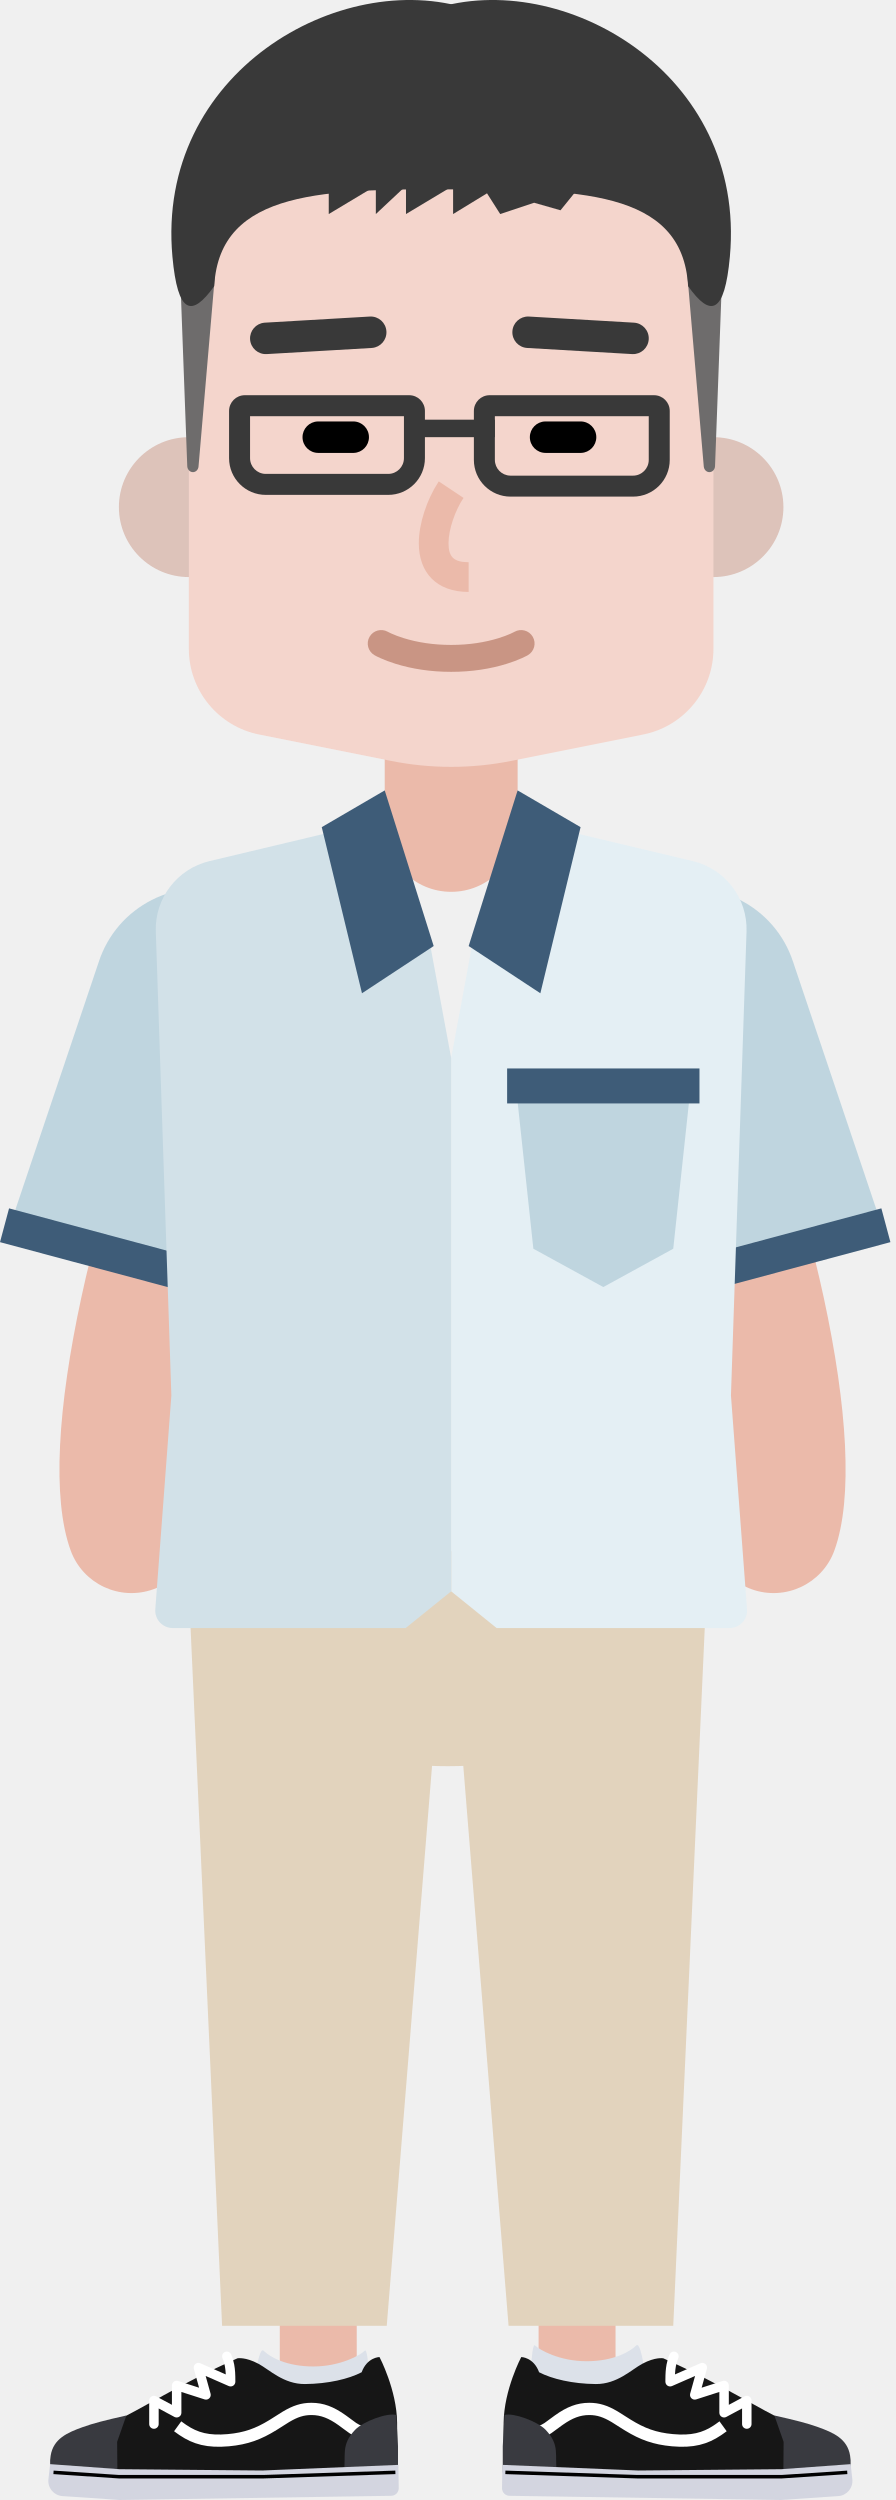
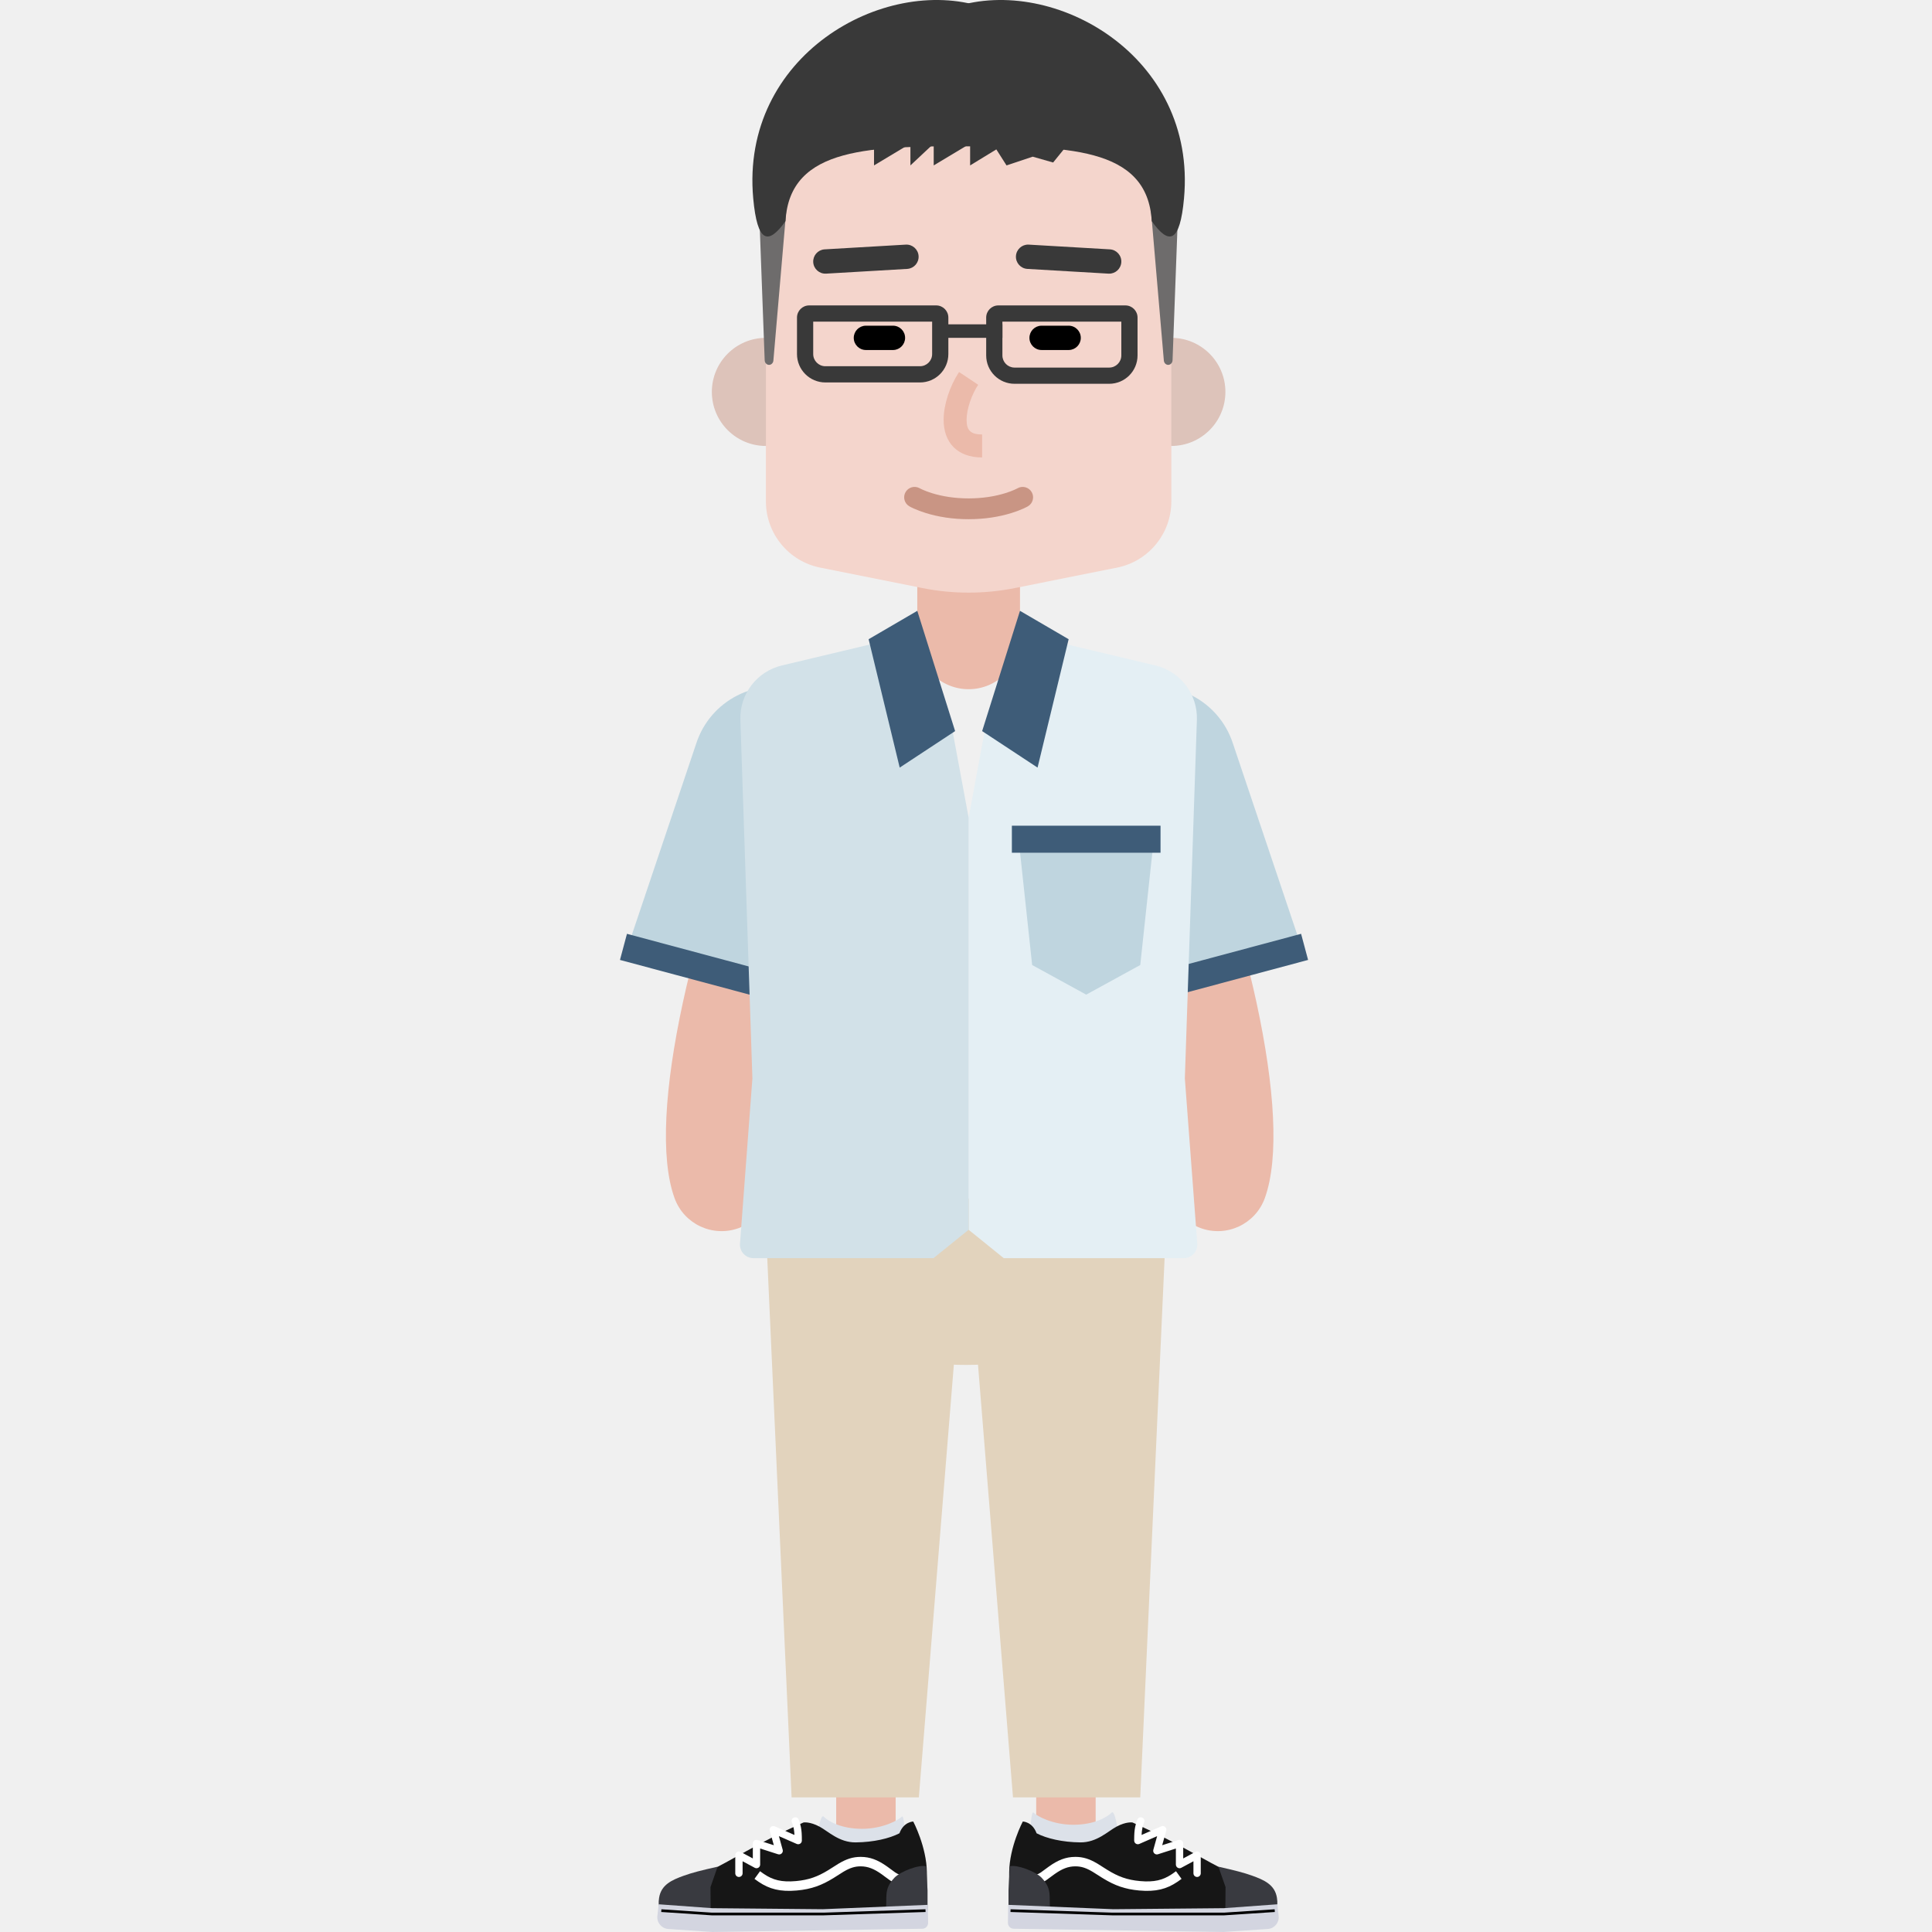
- <svg xmlns="http://www.w3.org/2000/svg" width="48" height="134" viewBox="0 0 48 134" fill="none">
+ <svg xmlns="http://www.w3.org/2000/svg" width="10" height="10" viewBox="0 0 48 134" fill="none">
  <path d="M30.931 104.416C32.058 104.416 32.974 105.321 32.993 106.444L32.993 106.478V127.849C32.993 128.987 32.07 129.911 30.931 129.911C29.803 129.911 28.887 129.006 28.869 127.883L28.869 127.849V106.478C28.869 105.339 29.792 104.416 30.931 104.416Z" fill="#EBBAAA" />
  <path d="M17.059 104.416C18.186 104.416 19.102 105.321 19.121 106.444L19.121 106.478V129.489C19.121 130.628 18.198 131.551 17.059 131.551C15.931 131.551 15.015 130.646 14.997 129.523L14.997 129.489V106.478C14.997 105.339 15.92 104.416 17.059 104.416Z" fill="#EBBAAA" />
  <path d="M28.4 128.582C28.4 128.582 28.447 125.482 28.681 125.716C28.914 125.952 29.989 126.562 31.439 126.562C32.888 126.562 33.776 126.045 34.103 125.716C34.431 125.388 34.735 128.582 34.735 128.582H28.4Z" fill="#DCE1E9" />
  <path d="M19.832 128.863C19.832 128.863 19.785 125.763 19.551 125.998C19.317 126.233 18.243 126.843 16.793 126.843C15.344 126.843 14.456 126.327 14.129 125.998C13.801 125.669 13.497 128.863 13.497 128.863H19.832Z" fill="#DCE1E9" />
  <path d="M23.995 94.668C29.948 94.668 34.774 92.465 34.774 89.747C34.774 87.03 29.948 84.826 23.995 84.826C18.042 84.826 13.216 87.03 13.216 89.747C13.216 92.465 18.042 94.668 23.995 94.668Z" fill="#E2D3BD" />
  <path d="M23.901 83.139H37.961L36.086 124.662H27.259L23.901 83.139Z" fill="#E2D3BD" />
  <path d="M24.089 83.139H10.029L11.904 124.662H20.73L24.089 83.139Z" fill="#E2D3BD" />
  <path d="M44.561 133.312C44.579 131.175 44.286 130.806 42.416 129.932C40.547 129.059 38.785 127.844 35.55 126.404C35.55 126.404 35.124 126.325 34.431 126.697C33.84 127.014 33.08 127.794 31.935 127.785C30.692 127.774 29.584 127.512 28.896 127.153C28.599 126.343 27.939 126.338 27.939 126.338C27.939 126.338 27.01 128.094 26.995 129.86C26.979 131.625 26.981 133.159 26.981 133.159L44.561 133.312Z" fill="#161616" />
  <path d="M31.587 128.79C32.124 128.79 32.558 128.932 33.075 129.234L33.125 129.263C33.266 129.347 33.742 129.653 33.803 129.691C34.542 130.149 35.164 130.386 36.069 130.468C37.058 130.558 37.661 130.396 38.251 130.006L38.284 129.983C38.311 129.965 38.338 129.947 38.367 129.927L38.48 129.845L38.565 129.784L38.95 130.315L38.809 130.417L38.743 130.464C38.712 130.486 38.682 130.507 38.652 130.527C37.929 131.015 37.173 131.227 36.01 131.121C35.015 131.031 34.308 130.769 33.512 130.282L33.416 130.223C33.284 130.139 32.928 129.911 32.802 129.835L32.789 129.827C32.343 129.561 32.007 129.446 31.587 129.446C31.091 129.446 30.676 129.613 30.182 129.958L30.118 130.003C30.017 130.077 29.662 130.343 29.56 130.412C29.331 130.565 29.145 130.649 28.946 130.656L28.916 130.657V130.001C28.96 130.001 29.043 129.966 29.171 129.882L29.194 129.867C29.286 129.805 29.675 129.513 29.755 129.456C30.37 129.018 30.915 128.79 31.587 128.79Z" fill="white" />
  <path d="M35.89 126.195C35.947 126.067 36.097 126.009 36.225 126.067C36.353 126.124 36.41 126.274 36.353 126.402C36.298 126.525 36.257 126.665 36.228 126.822C36.203 126.959 36.188 127.086 36.181 127.237L36.179 127.269L37.542 126.671C37.733 126.587 37.936 126.757 37.892 126.957L37.888 126.972L37.608 127.981L38.734 127.62C38.892 127.569 39.054 127.682 39.064 127.846L39.065 127.862L39.065 128.899L39.909 128.445C40.073 128.357 40.271 128.47 40.282 128.653L40.282 128.669V129.929C40.282 130.069 40.169 130.183 40.029 130.183C39.894 130.183 39.783 130.078 39.776 129.945L39.775 129.929L39.775 129.093L38.931 129.547C38.767 129.636 38.569 129.522 38.558 129.34L38.557 129.324L38.557 128.209L37.315 128.608C37.128 128.668 36.949 128.501 36.99 128.313L36.993 128.298L37.256 127.351L36.021 127.892C35.858 127.964 35.676 127.85 35.666 127.676L35.665 127.66L35.665 127.564C35.667 127.21 35.681 126.992 35.729 126.73C35.765 126.536 35.817 126.357 35.89 126.195Z" fill="white" />
  <path d="M43.853 130.095C43.279 129.889 42.672 129.732 41.507 129.47L42.002 130.886L41.988 132.5L45.303 132.529C45.439 132.53 45.681 132.351 45.565 131.624C45.421 130.715 44.668 130.389 43.853 130.095Z" fill="#393A40" />
  <path d="M29.244 130.236C28.825 129.794 27.51 129.304 27.041 129.444L26.948 131.121L26.948 132.528C29.644 132.528 29.853 132.528 29.853 132.528C29.709 131.619 30.041 131.074 29.244 130.236Z" fill="#393A40" />
  <path d="M26.908 133.363L26.928 132.117L34.221 132.419L41.888 132.348L45.595 132.078L45.685 132.89C45.736 133.349 45.395 133.758 44.934 133.79L41.869 134L27.308 133.775C27.084 133.771 26.905 133.587 26.908 133.363Z" fill="#D3D5E0" />
  <path d="M27.091 132.424L34.165 132.658L41.892 132.658L45.407 132.425L45.419 132.612L41.898 132.845L34.162 132.845L27.085 132.612L27.091 132.424Z" fill="black" />
  <path d="M3.719 133.312C3.701 131.175 3.994 130.806 5.864 129.932C7.734 129.059 9.495 127.844 12.73 126.404C12.73 126.404 13.156 126.325 13.849 126.697C14.441 127.014 15.2 127.794 16.345 127.785C17.588 127.774 18.696 127.512 19.384 127.153C19.682 126.343 20.341 126.338 20.341 126.338C20.341 126.338 21.27 128.094 21.285 129.86C21.301 131.625 21.299 133.159 21.299 133.159L3.719 133.312Z" fill="#161616" />
  <path d="M16.693 128.79C17.348 128.79 17.882 129.006 18.478 129.423L18.547 129.471C18.659 129.553 19.001 129.81 19.087 129.867C19.22 129.956 19.307 129.996 19.356 130L19.364 130.001V130.657C19.164 130.657 18.98 130.581 18.755 130.434L18.721 130.412C18.611 130.338 18.212 130.038 18.145 129.99C17.63 129.624 17.204 129.446 16.693 129.446C16.288 129.446 15.961 129.553 15.537 129.8L15.491 129.827C15.362 129.904 14.892 130.206 14.823 130.249C14.004 130.757 13.288 131.029 12.271 131.121C11.108 131.227 10.351 131.015 9.629 130.527L9.568 130.485C9.548 130.471 9.527 130.457 9.505 130.441L9.33 130.315L9.715 129.784L9.854 129.884L9.914 129.927C9.933 129.94 9.951 129.953 9.969 129.965L9.996 129.983C10.597 130.389 11.204 130.559 12.211 130.468C13.095 130.388 13.709 130.16 14.425 129.723L14.515 129.667C14.646 129.584 15.031 129.337 15.155 129.263C15.695 128.942 16.139 128.79 16.693 128.79Z" fill="white" />
  <path d="M12.055 126.067C12.182 126.009 12.332 126.067 12.39 126.195C12.463 126.357 12.515 126.536 12.551 126.73C12.603 127.015 12.615 127.248 12.615 127.66C12.615 127.838 12.438 127.959 12.274 127.898L12.259 127.892L11.023 127.351L11.286 128.298C11.339 128.488 11.166 128.66 10.979 128.612L10.964 128.608L9.722 128.209L9.723 129.324C9.723 129.51 9.529 129.631 9.363 129.554L9.349 129.547L8.505 129.093L8.505 129.929C8.505 130.064 8.399 130.175 8.266 130.183L8.251 130.183C8.116 130.183 8.006 130.078 7.998 129.945L7.997 129.929V128.669C7.997 128.482 8.191 128.361 8.357 128.438L8.371 128.445L9.215 128.899L9.215 127.862C9.215 127.695 9.372 127.575 9.531 127.616L9.546 127.62L10.671 127.981L10.391 126.972C10.335 126.77 10.532 126.594 10.724 126.666L10.738 126.671L12.101 127.269L12.099 127.237C12.092 127.096 12.079 126.977 12.057 126.851L12.052 126.822C12.023 126.665 11.982 126.525 11.927 126.402C11.869 126.274 11.927 126.124 12.055 126.067Z" fill="white" />
  <path d="M4.427 130.095C5.001 129.889 5.608 129.732 6.773 129.47L6.278 130.886L6.292 132.5L2.977 132.529C2.841 132.53 2.6 132.351 2.715 131.624C2.859 130.715 3.612 130.389 4.427 130.095Z" fill="#393A40" />
  <path d="M19.036 130.236C19.455 129.794 20.77 129.304 21.239 129.444L21.333 131.121V132.528C18.636 132.528 18.427 132.528 18.427 132.528C18.571 131.619 18.24 131.074 19.036 130.236Z" fill="#393A40" />
  <path d="M21.372 133.363L21.352 132.117L14.06 132.419L6.392 132.348L2.685 132.078L2.595 132.89C2.544 133.349 2.885 133.758 3.346 133.79L6.411 134L20.972 133.775C21.197 133.771 21.375 133.587 21.372 133.363Z" fill="#D3D5E0" />
  <path d="M21.189 132.424L21.195 132.612L14.115 132.845L6.376 132.845L2.862 132.612L2.874 132.425L6.383 132.658L14.112 132.658L21.189 132.424Z" fill="black" />
  <path d="M34.136 53.218C35.804 52.277 37.92 52.866 38.861 54.535C41.014 58.351 42.939 63.933 44.151 69.543C45.413 75.387 45.74 80.31 44.723 83.106C44.069 84.906 42.079 85.834 40.279 85.18C38.497 84.532 37.569 82.575 38.185 80.79L38.205 80.735C38.224 80.683 38.249 80.587 38.274 80.453L38.279 80.423C38.315 80.225 38.343 79.983 38.362 79.701C38.403 79.079 38.396 78.31 38.337 77.426C38.218 75.63 37.894 73.452 37.399 71.138L37.371 71.007C36.295 66.026 34.589 61.078 32.819 57.942C31.878 56.274 32.468 54.159 34.136 53.218Z" fill="#EBBAAA" />
  <path d="M9.65 54.535C10.591 52.866 12.707 52.277 14.375 53.218C16.043 54.159 16.632 56.274 15.691 57.942C13.922 61.078 12.216 66.026 11.14 71.007L11.084 71.269C10.605 73.534 10.29 75.664 10.173 77.426C10.115 78.31 10.107 79.079 10.149 79.701C10.167 79.963 10.192 80.19 10.224 80.38L10.232 80.423C10.257 80.563 10.282 80.665 10.302 80.724L10.306 80.735C10.961 82.535 10.032 84.525 8.232 85.18C6.432 85.834 4.442 84.906 3.788 83.106C2.771 80.31 3.098 75.387 4.36 69.543C5.572 63.933 7.497 58.351 9.65 54.535Z" fill="#EBBAAA" />
  <path d="M42.513 51.567C41.537 48.564 38.311 46.921 35.307 47.896L30.853 49.344C27.85 50.319 26.206 53.545 27.182 56.549L32.098 71.154L47.428 66.174L42.513 51.567Z" fill="#BFD5DF" />
  <path d="M5.29 51.567C6.266 48.564 9.492 46.921 12.495 47.896L16.949 49.344C19.952 50.319 21.596 53.545 20.621 56.549L15.704 71.154L0.375 66.174L5.29 51.567Z" fill="#BFD5DF" />
  <rect x="36.649" y="67.606" width="10.966" height="1.875" transform="rotate(-15 36.6486 67.6062)" fill="#3E5C78" />
  <rect width="10.966" height="1.875" transform="matrix(-0.965926 -0.258819 -0.258819 0.965926 11.0778 67.6062)" fill="#3E5C78" />
  <path d="M40.014 49.928C40.074 48.146 38.87 46.568 37.135 46.155L30.002 44.457C29.013 44.221 27.994 44.709 27.556 45.626L25.401 50.146L24.183 56.707V85.295L26.619 87.263H39.106C39.652 87.263 40.082 86.799 40.041 86.255L39.179 74.797L40.014 49.928Z" fill="#E4EFF4" />
  <path d="M8.351 49.928C8.291 48.146 9.495 46.568 11.23 46.155L18.363 44.457C19.352 44.221 20.371 44.709 20.808 45.626L22.964 50.146L24.182 56.707V85.295L21.745 87.263H9.258C8.713 87.263 8.283 86.799 8.324 86.255L9.185 74.797L8.351 49.928Z" fill="#D2E1E8" />
  <path d="M27.651 58.206H37.024L36.086 66.932L32.337 68.986L28.588 66.932L27.651 58.206Z" fill="#BFD5DF" />
  <rect x="27.182" y="57.269" width="10.31" height="1.875" fill="#3E5C78" />
  <rect x="20.621" y="37.023" width="7.124" height="10.779" rx="3.562" fill="#EBBAAA" />
  <path d="M25.12 50.708L27.744 42.366L31.119 44.335L28.963 53.239L25.12 50.708Z" fill="#3E5C78" />
  <path d="M23.245 50.708L20.621 42.366L17.246 44.335L19.402 53.239L23.245 50.708Z" fill="#3E5C78" />
  <path opacity="0.5" d="M38.241 30.931C40.312 30.931 41.991 29.253 41.991 27.182C41.991 25.111 40.312 23.433 38.241 23.433C36.171 23.433 34.492 25.111 34.492 27.182C34.492 29.253 36.171 30.931 38.241 30.931Z" fill="#C99584" />
  <path opacity="0.5" d="M10.122 30.931C8.052 30.931 6.373 29.253 6.373 27.182C6.373 25.111 8.052 23.433 10.122 23.433C12.193 23.433 13.871 25.111 13.871 27.182C13.871 29.253 12.193 30.931 10.122 30.931Z" fill="#C99584" />
  <path d="M10.122 16.122C10.122 8.357 16.417 2.062 24.182 2.062C31.947 2.062 38.241 8.357 38.241 16.122V34.775C38.241 37.009 36.665 38.932 34.474 39.37L27.395 40.786C25.274 41.21 23.09 41.21 20.968 40.786L13.89 39.37C11.699 38.932 10.122 37.009 10.122 34.775V16.122Z" fill="#F4D5CC" />
  <path d="M27.569 33.868C27.914 33.669 28.356 33.786 28.556 34.131C28.756 34.476 28.638 34.917 28.293 35.117L28.26 35.136C28.247 35.143 28.233 35.151 28.216 35.159L28.198 35.168C28.134 35.202 28.06 35.237 27.976 35.275C27.742 35.38 27.47 35.484 27.161 35.58C26.293 35.85 25.296 36.011 24.182 36.011C23.068 36.011 22.071 35.85 21.203 35.58C20.894 35.484 20.622 35.38 20.389 35.275C20.318 35.244 20.255 35.214 20.198 35.185L20.166 35.168C20.123 35.147 20.092 35.129 20.071 35.117C19.726 34.917 19.608 34.476 19.808 34.131C20.004 33.793 20.432 33.673 20.773 33.857L20.814 33.879C20.843 33.894 20.891 33.918 20.96 33.95L20.981 33.959C21.162 34.041 21.38 34.124 21.631 34.202C22.364 34.43 23.218 34.568 24.182 34.568C25.146 34.568 26 34.43 26.733 34.202C26.965 34.13 27.168 34.053 27.341 33.978L27.383 33.959C27.47 33.92 27.529 33.891 27.557 33.875L27.569 33.868Z" fill="#C99584" />
  <path fill-rule="evenodd" clip-rule="evenodd" d="M26.244 21.183H35.054C35.52 21.183 35.898 21.561 35.898 22.027V24.651C35.898 25.738 35.017 26.619 33.929 26.619H27.368C26.281 26.619 25.4 25.738 25.4 24.651V22.027C25.4 21.561 25.778 21.183 26.244 21.183ZM34.773 22.308H26.525L26.525 24.651C26.525 25.109 26.889 25.481 27.343 25.494L27.368 25.495H33.929C34.395 25.495 34.773 25.117 34.773 24.651L34.773 22.308Z" fill="#393939" />
  <rect x="21.839" y="22.495" width="4.687" height="0.937" fill="#393939" />
  <path fill-rule="evenodd" clip-rule="evenodd" d="M13.122 21.183H21.933C22.399 21.183 22.776 21.561 22.776 22.027V24.557C22.776 25.645 21.895 26.526 20.808 26.526H14.247C13.16 26.526 12.278 25.645 12.278 24.557V22.027C12.278 21.561 12.656 21.183 13.122 21.183ZM21.651 22.308H13.403L13.403 24.557C13.403 25.015 13.768 25.387 14.222 25.401L14.247 25.401H20.808C21.274 25.401 21.651 25.023 21.651 24.557L21.651 22.308Z" fill="#393939" />
  <path d="M38.709 14.667C38.731 14.08 38.305 13.591 37.773 13.591C37.22 13.591 36.787 14.115 36.84 14.722L37.722 25.005C37.737 25.177 37.868 25.307 38.023 25.307C38.186 25.307 38.319 25.166 38.326 24.987L38.709 14.667Z" fill="#6E6C6C" />
  <path d="M9.654 14.667C9.633 14.08 10.058 13.591 10.591 13.591C11.143 13.591 11.576 14.115 11.524 14.722L10.641 25.005C10.627 25.177 10.496 25.307 10.34 25.307C10.177 25.307 10.044 25.166 10.037 24.987L9.654 14.667Z" fill="#6E6C6C" />
  <path d="M23.744 10.14C30.881 10.14 36.588 10.12 36.882 15.337C38.086 17.033 38.84 16.844 39.121 13.757C40.022 3.87 30.102 -1.732 23.232 0.48C23.232 0.48 16.605 10.14 23.744 10.14Z" fill="#393939" />
  <path d="M24.62 10.14C17.483 10.14 11.776 10.12 11.481 15.337C10.277 17.033 9.523 16.844 9.242 13.757C8.342 3.87 18.262 -1.732 25.132 0.48C25.132 0.48 31.758 10.14 24.62 10.14Z" fill="#393939" />
  <path d="M20.145 11.473V9.958L17.621 11.473V8.342L31.76 9.15L30.043 11.271L28.629 10.867L26.811 11.473L26.104 10.362L24.286 11.473V9.958L21.761 11.473V9.958L20.145 11.473Z" fill="#393939" />
  <path d="M31.118 22.589C31.584 22.589 31.962 22.967 31.962 23.433C31.962 23.89 31.597 24.263 31.143 24.276L31.118 24.276H29.243C28.777 24.276 28.4 23.899 28.4 23.433C28.4 22.975 28.764 22.603 29.218 22.59L29.243 22.589H31.118Z" fill="black" />
  <path d="M18.933 22.589C19.399 22.589 19.776 22.967 19.776 23.433C19.776 23.89 19.412 24.263 18.958 24.276L18.933 24.276H17.058C16.592 24.276 16.215 23.899 16.215 23.433C16.215 22.975 16.579 22.603 17.034 22.59L17.058 22.589H18.933Z" fill="black" />
  <path d="M27.464 17.76C27.491 17.303 27.876 16.952 28.33 16.966L28.355 16.967L33.979 17.295C34.444 17.322 34.799 17.721 34.772 18.186C34.745 18.643 34.36 18.994 33.906 18.98L33.881 18.979L28.257 18.651C27.792 18.624 27.437 18.225 27.464 17.76Z" fill="#393939" />
  <path d="M19.821 16.967C20.286 16.94 20.685 17.295 20.712 17.76C20.739 18.217 20.397 18.61 19.944 18.649L19.919 18.651L14.296 18.979C13.831 19.006 13.431 18.651 13.404 18.186C13.378 17.729 13.72 17.336 14.172 17.297L14.197 17.295L19.821 16.967Z" fill="#393939" />
  <path d="M23.519 25.803L24.845 26.687C24.394 27.363 24.041 28.377 24.041 29.115C24.041 29.827 24.298 30.126 25.085 30.134L25.119 30.134V31.728C23.381 31.728 22.448 30.678 22.448 29.115C22.448 28.056 22.888 26.771 23.486 25.852L23.519 25.803Z" fill="#EBBAAA" />
</svg>
